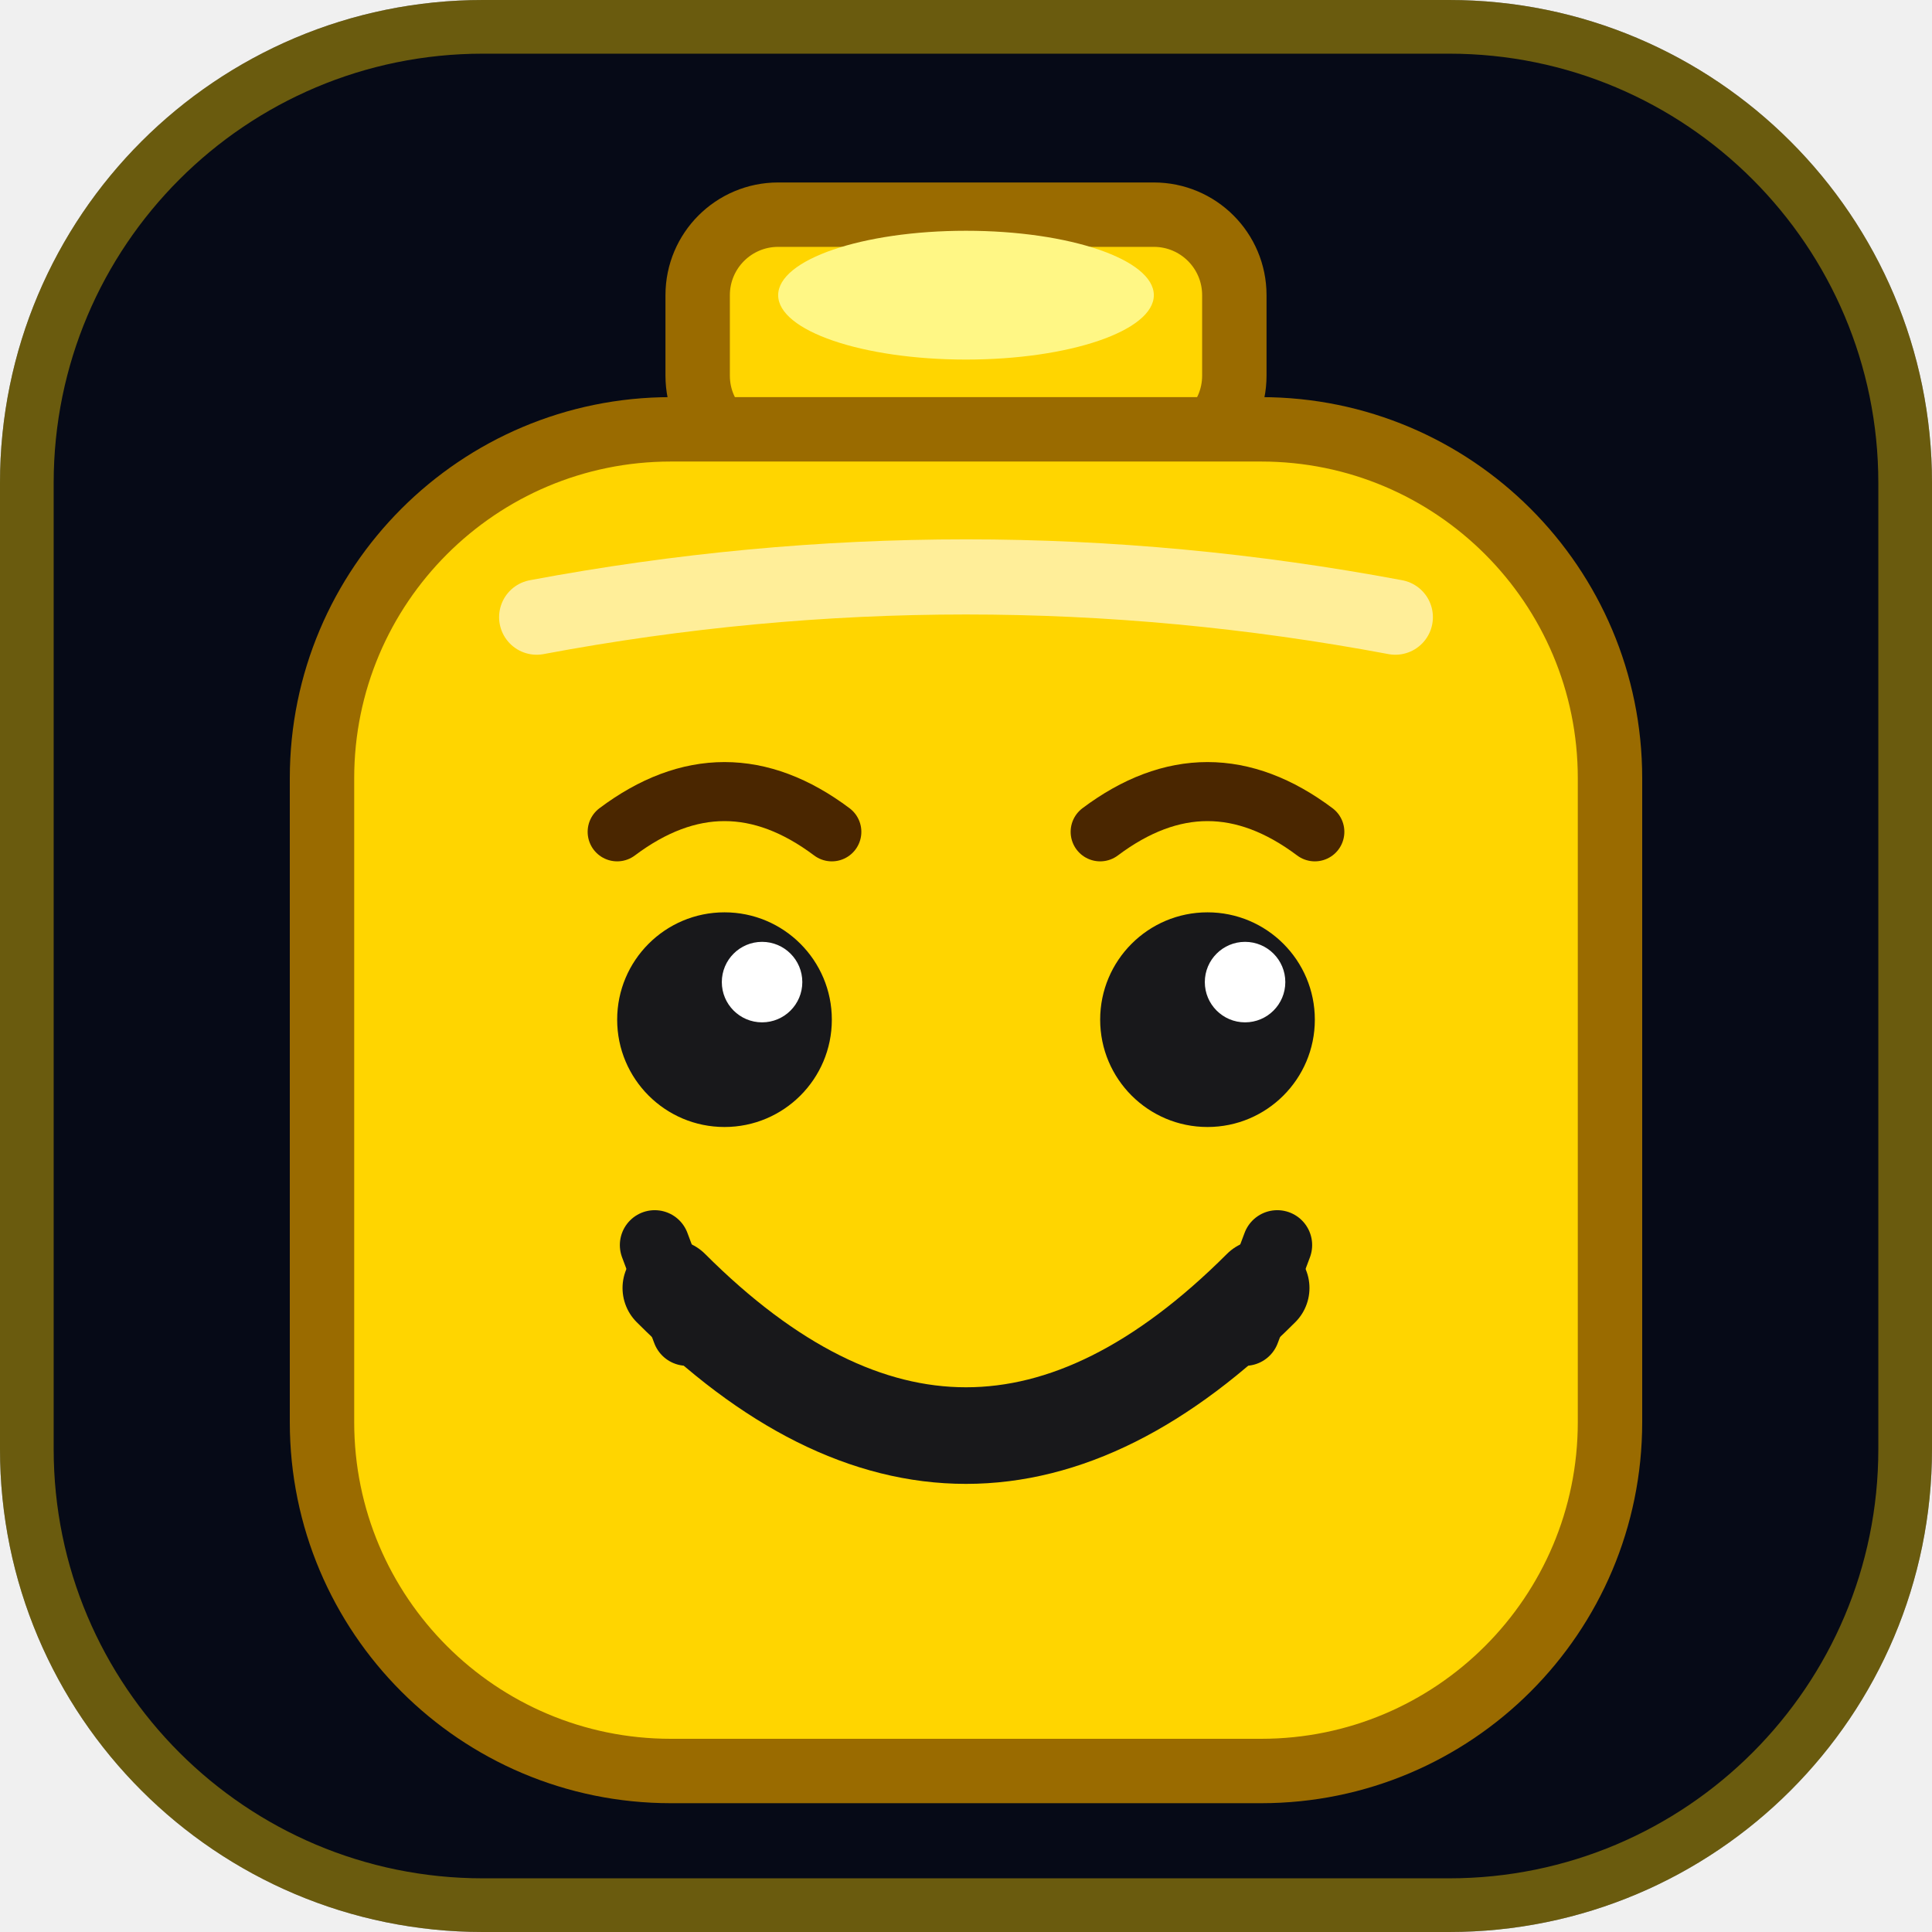
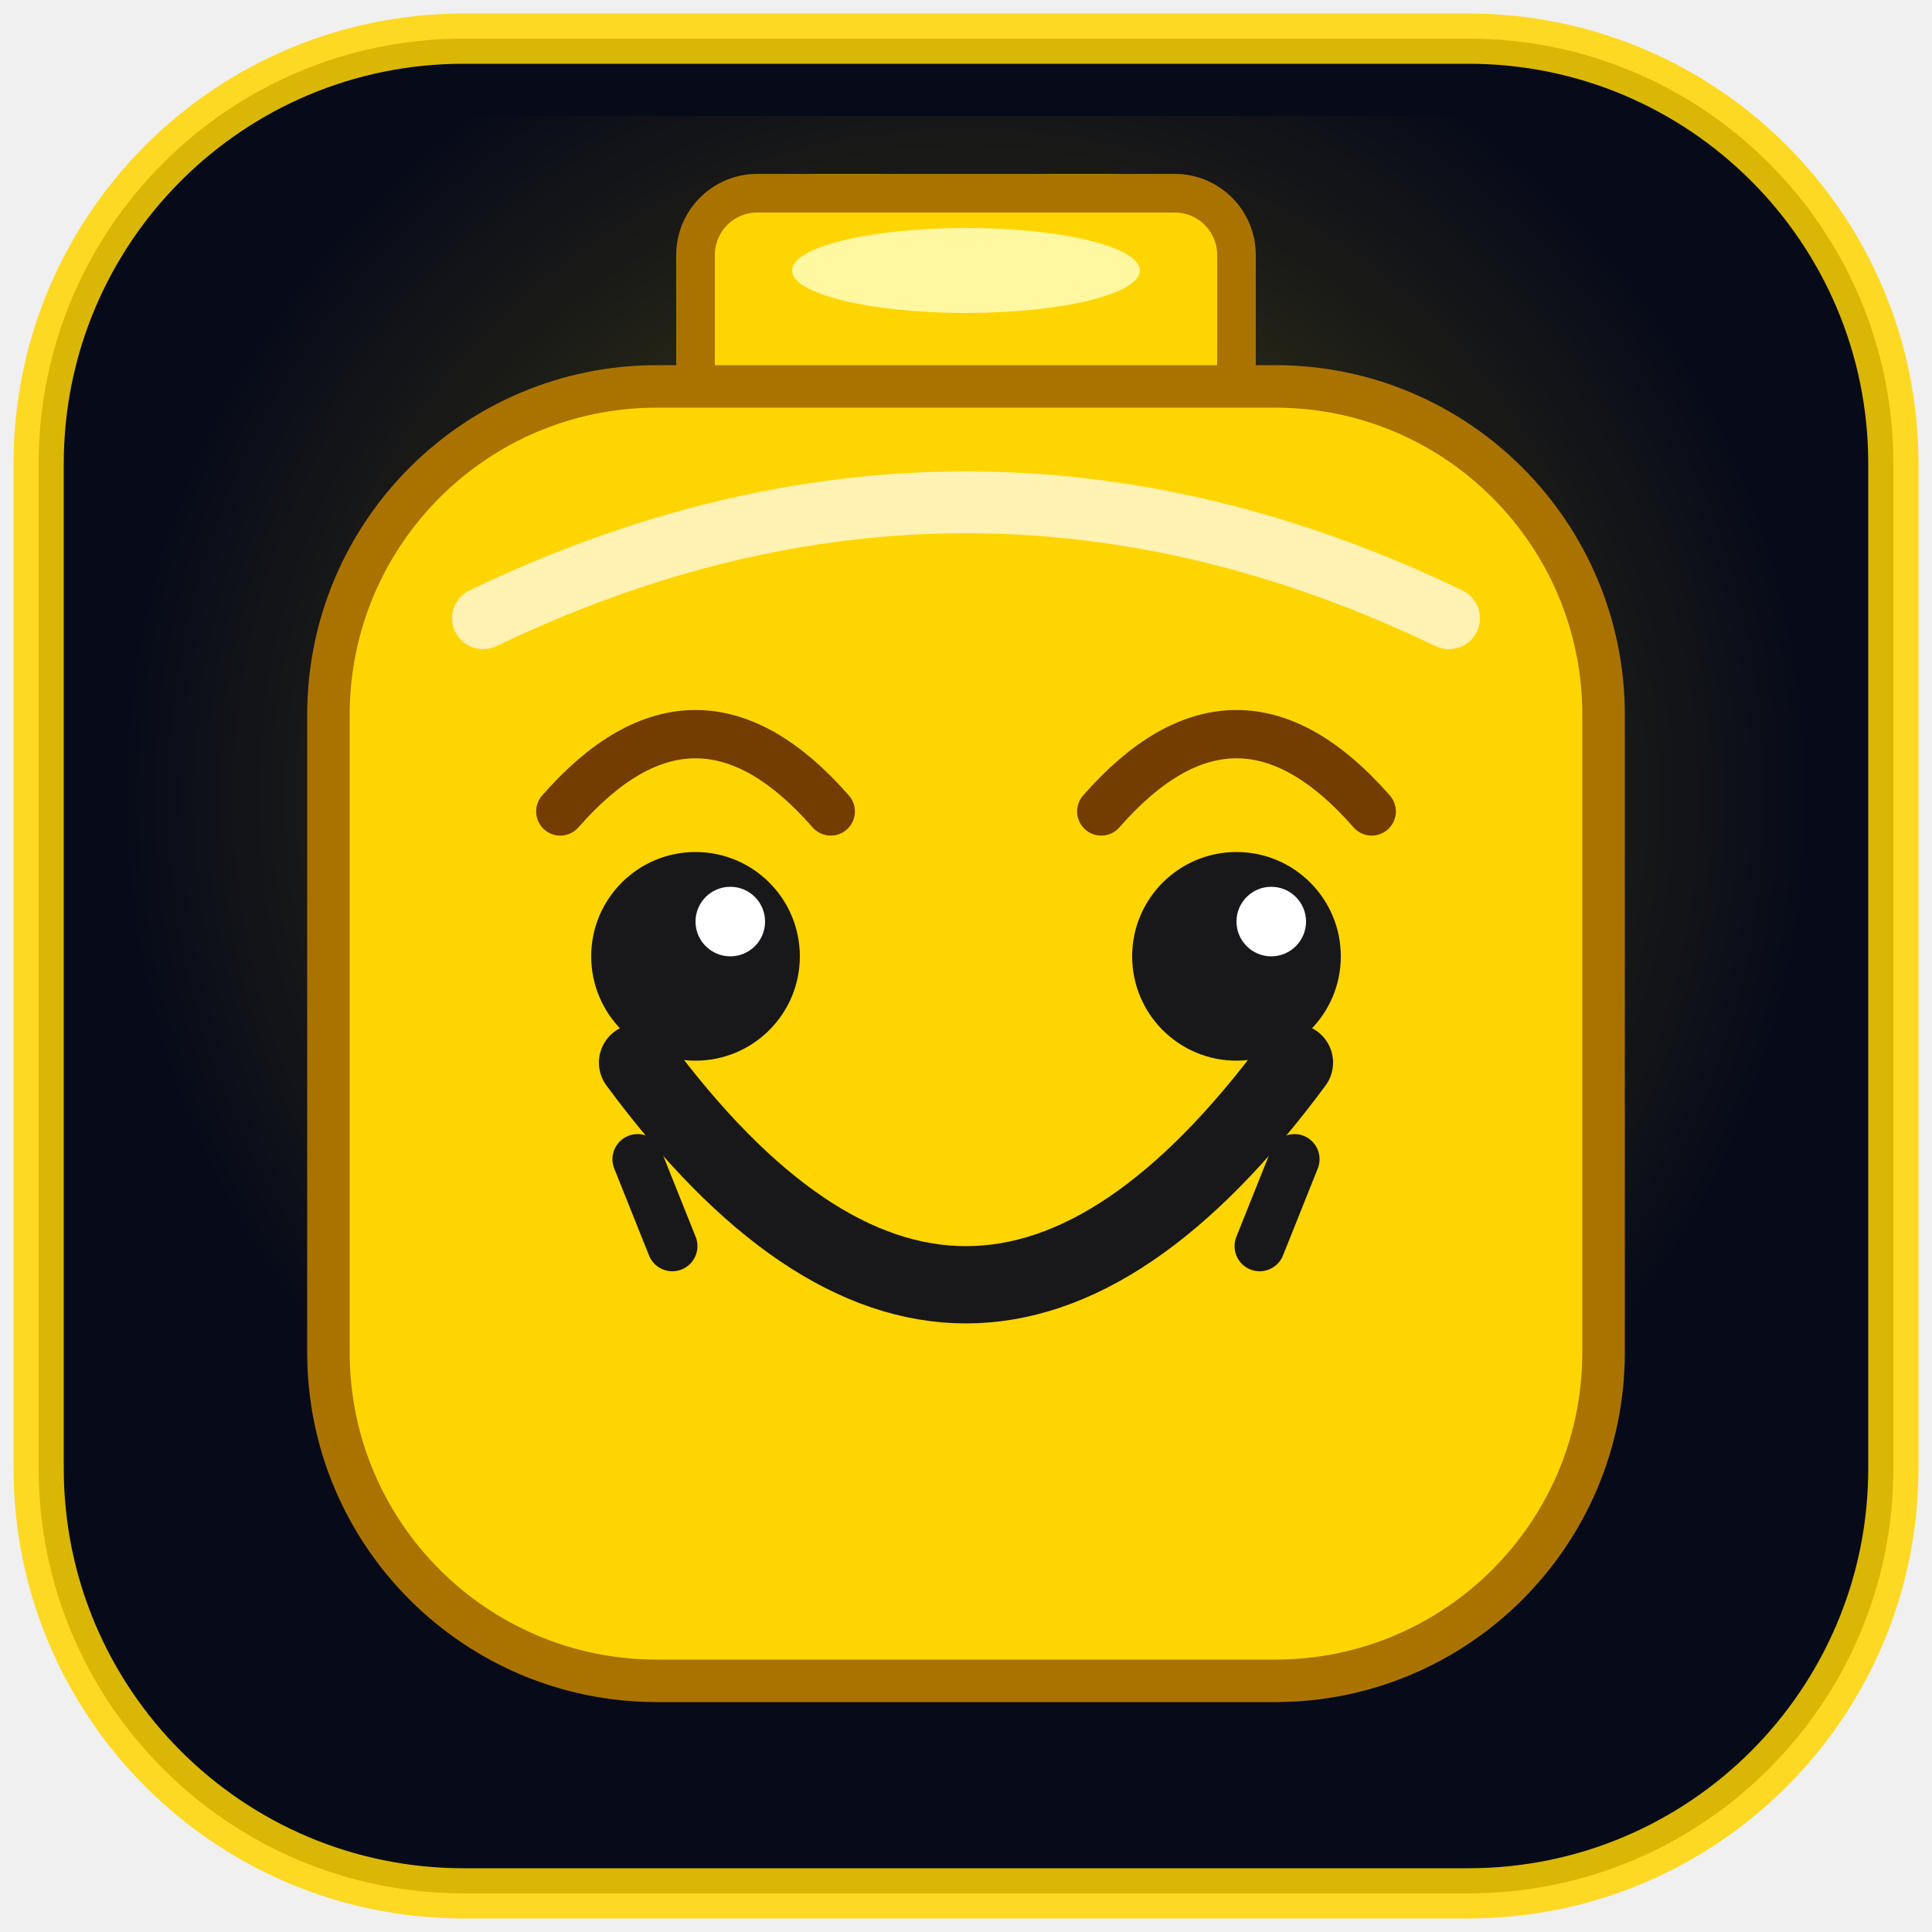
- <svg xmlns="http://www.w3.org/2000/svg" viewBox="0 0 36 36" fill="none">
-   <rect width="36" height="36" rx="9" fill="#060A17" />
-   <rect x="0.5" y="0.5" width="35" height="35" rx="8.5" stroke="#FFD500" stroke-opacity="0.4" stroke-width="1" />
-   <g transform="translate(2, 2)">
-     <rect x="11" y="2" width="10" height="4.5" rx="1.5" fill="#FFD500" stroke="#9A6B00" stroke-width="1.2" />
-     <ellipse cx="16" cy="3.5" rx="3.5" ry="1.2" fill="#FFF785" />
-     <rect x="4" y="6" width="24" height="25" rx="6.5" fill="#FFD500" stroke="#9A6B00" stroke-width="1.2" />
-     <path d="M8 9.5 Q16 8 24 9.5" stroke="#FFFFFF" stroke-width="1.4" stroke-linecap="round" opacity="0.6" />
-     <path d="M9.5 13.5 Q11.5 12 13.5 13.5" stroke="#4A2600" stroke-width="1.1" stroke-linecap="round" fill="none" />
-     <path d="M18.5 13.5 Q20.5 12 22.5 13.5" stroke="#4A2600" stroke-width="1.1" stroke-linecap="round" fill="none" />
-     <circle cx="11.5" cy="17" r="2" fill="#18181B" />
-     <circle cx="12.2" cy="16.3" r="0.75" fill="#FFFFFF" />
-     <circle cx="20.5" cy="17" r="2" fill="#18181B" />
-     <circle cx="21.2" cy="16.3" r="0.75" fill="#FFFFFF" />
-     <path d="M10.5 22 Q16 27.5 21.5 22" stroke="#18181B" stroke-width="1.8" stroke-linecap="round" fill="none" />
-     <path d="M10.2 21.2 L10.8 22.8" stroke="#18181B" stroke-width="1.3" stroke-linecap="round" />
-     <path d="M21.8 21.2 L21.2 22.8" stroke="#18181B" stroke-width="1.3" stroke-linecap="round" />
-   </g>
+ <svg xmlns="http://www.w3.org/2000/svg" viewBox="0 0 100 100" fill="none">
+   <rect x="2" y="2" width="96" height="96" rx="22" fill="#070B19" />
+   <rect x="2" y="2" width="96" height="96" rx="22" stroke="#FFD500" stroke-opacity="0.85" stroke-width="2.6" />
+   <radialGradient id="studGlow" cx="50%" cy="40%" r="50%">
+     <stop offset="0%" stop-color="#FFE600" stop-opacity="0.3" />
+     <stop offset="100%" stop-color="#FFD500" stop-opacity="0" />
+   </radialGradient>
+   <rect x="6" y="6" width="88" height="88" rx="18" fill="url(#studGlow)" pointer-events="none" />
+   <rect x="36" y="10" width="28" height="12" rx="3.2" fill="#FFD500" stroke="#AA7300" stroke-width="2" />
+   <ellipse cx="50" cy="14" rx="9" ry="2.2" fill="#FFF8A0" />
+   <rect x="17" y="20" width="66" height="67" rx="17" fill="#FFD500" stroke="#AA7300" stroke-width="2.2" />
+   <path d="M25 32 Q50 20 75 32" stroke="#FFFFFF" stroke-width="3.2" stroke-linecap="round" opacity="0.7" />
+   <path d="M29 42 Q36 34 43 42" stroke="#733C00" stroke-width="2.5" stroke-linecap="round" fill="none" />
+   <path d="M57 42 Q64 34 71 42" stroke="#733C00" stroke-width="2.5" stroke-linecap="round" fill="none" />
+   <circle cx="36" cy="49.5" r="5.4" fill="#18181B" />
+   <circle cx="37.8" cy="47.7" r="1.8" fill="#FFFFFF" />
+   <circle cx="64" cy="49.5" r="5.4" fill="#18181B" />
+   <circle cx="65.8" cy="47.7" r="1.8" fill="#FFFFFF" />
+   <path d="M33 55 Q50 78 67 55" stroke="#18181B" stroke-width="4" stroke-linecap="round" fill="none" />
+   <path d="M33 60 L34.8 64.5" stroke="#18181B" stroke-width="2.6" stroke-linecap="round" />
+   <path d="M67 60 L65.2 64.5" stroke="#18181B" stroke-width="2.6" stroke-linecap="round" />
</svg>
